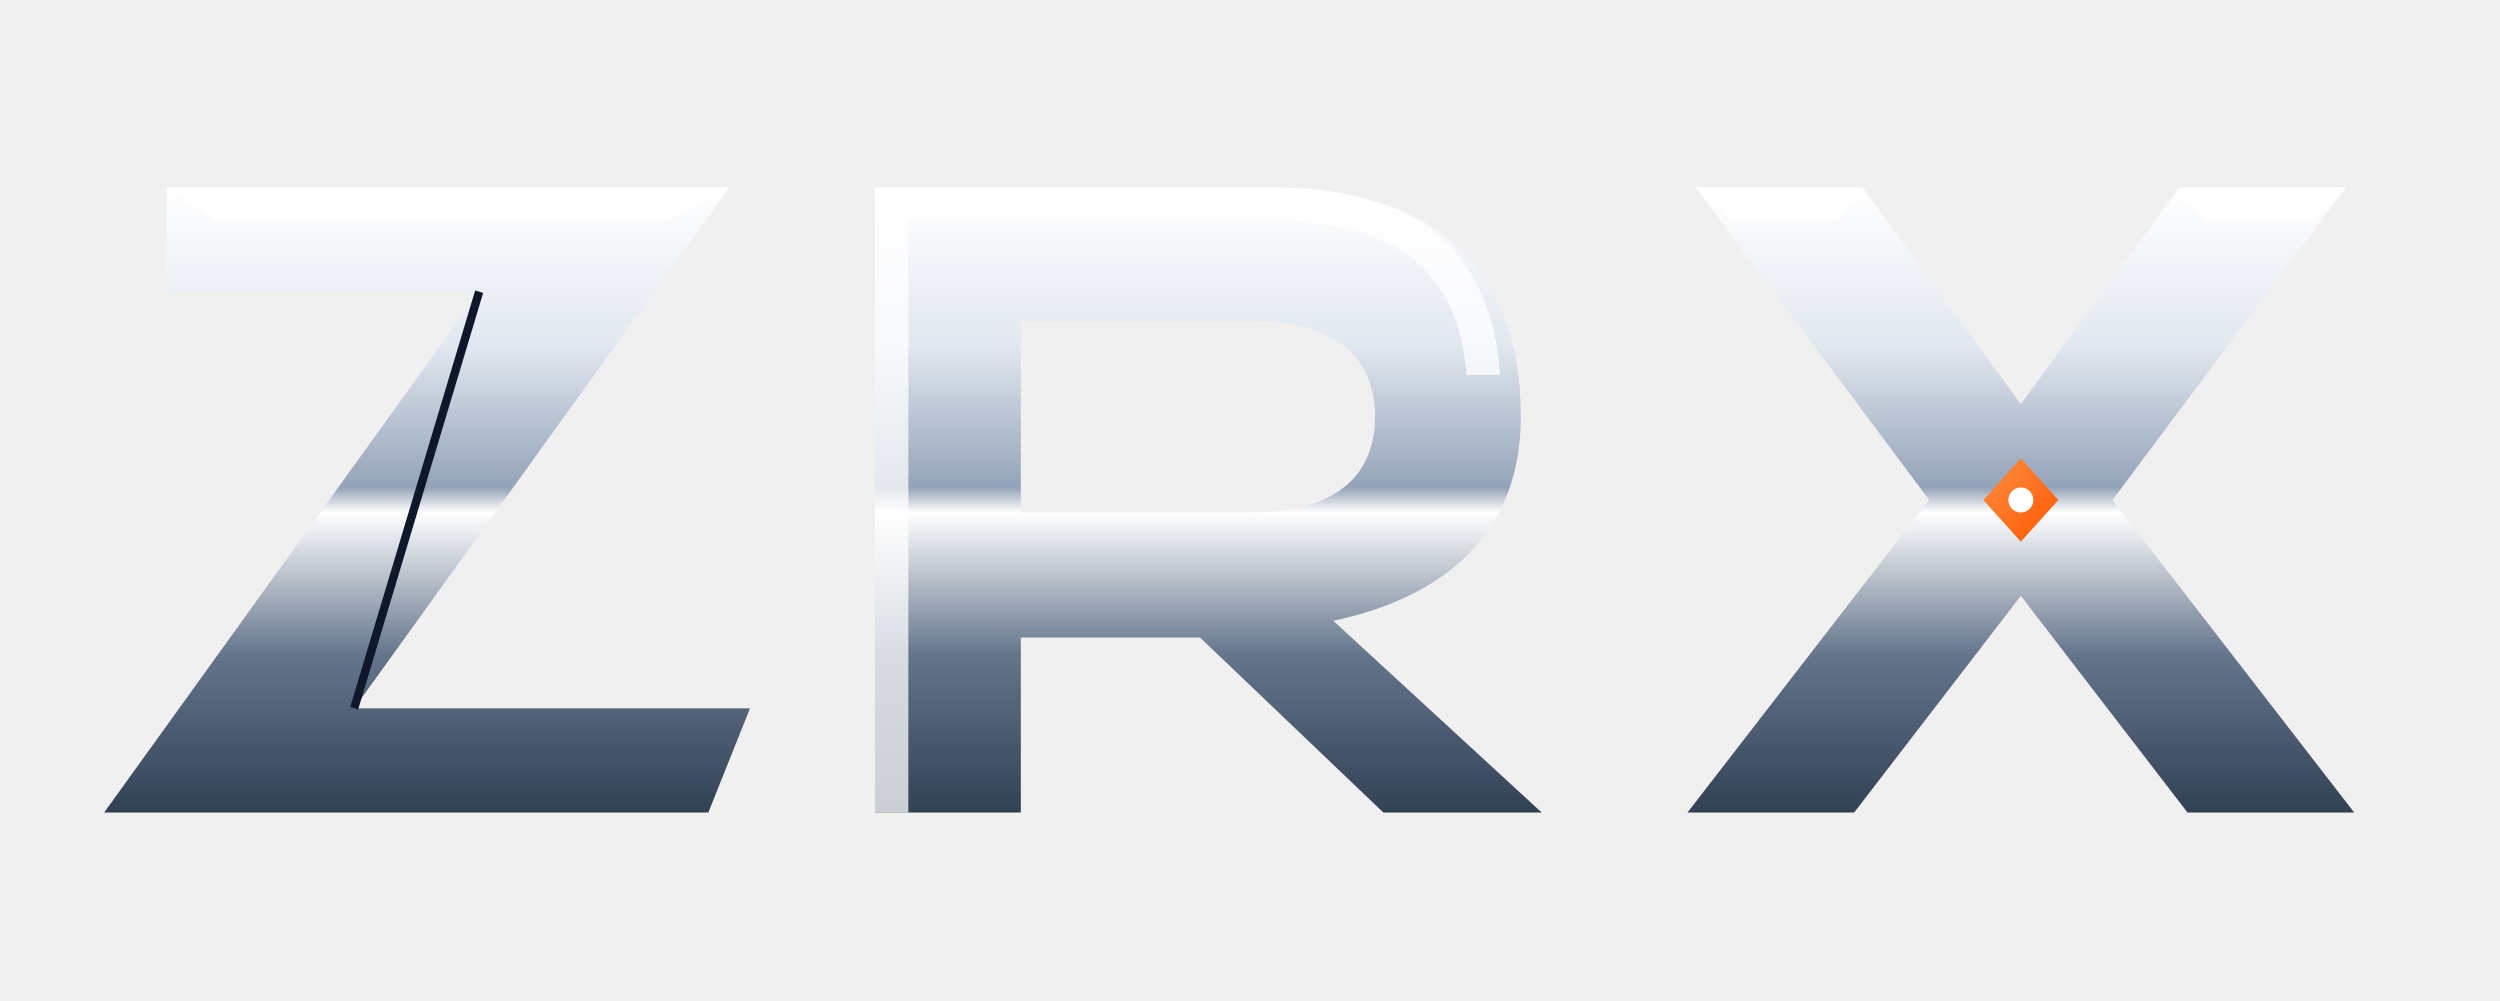
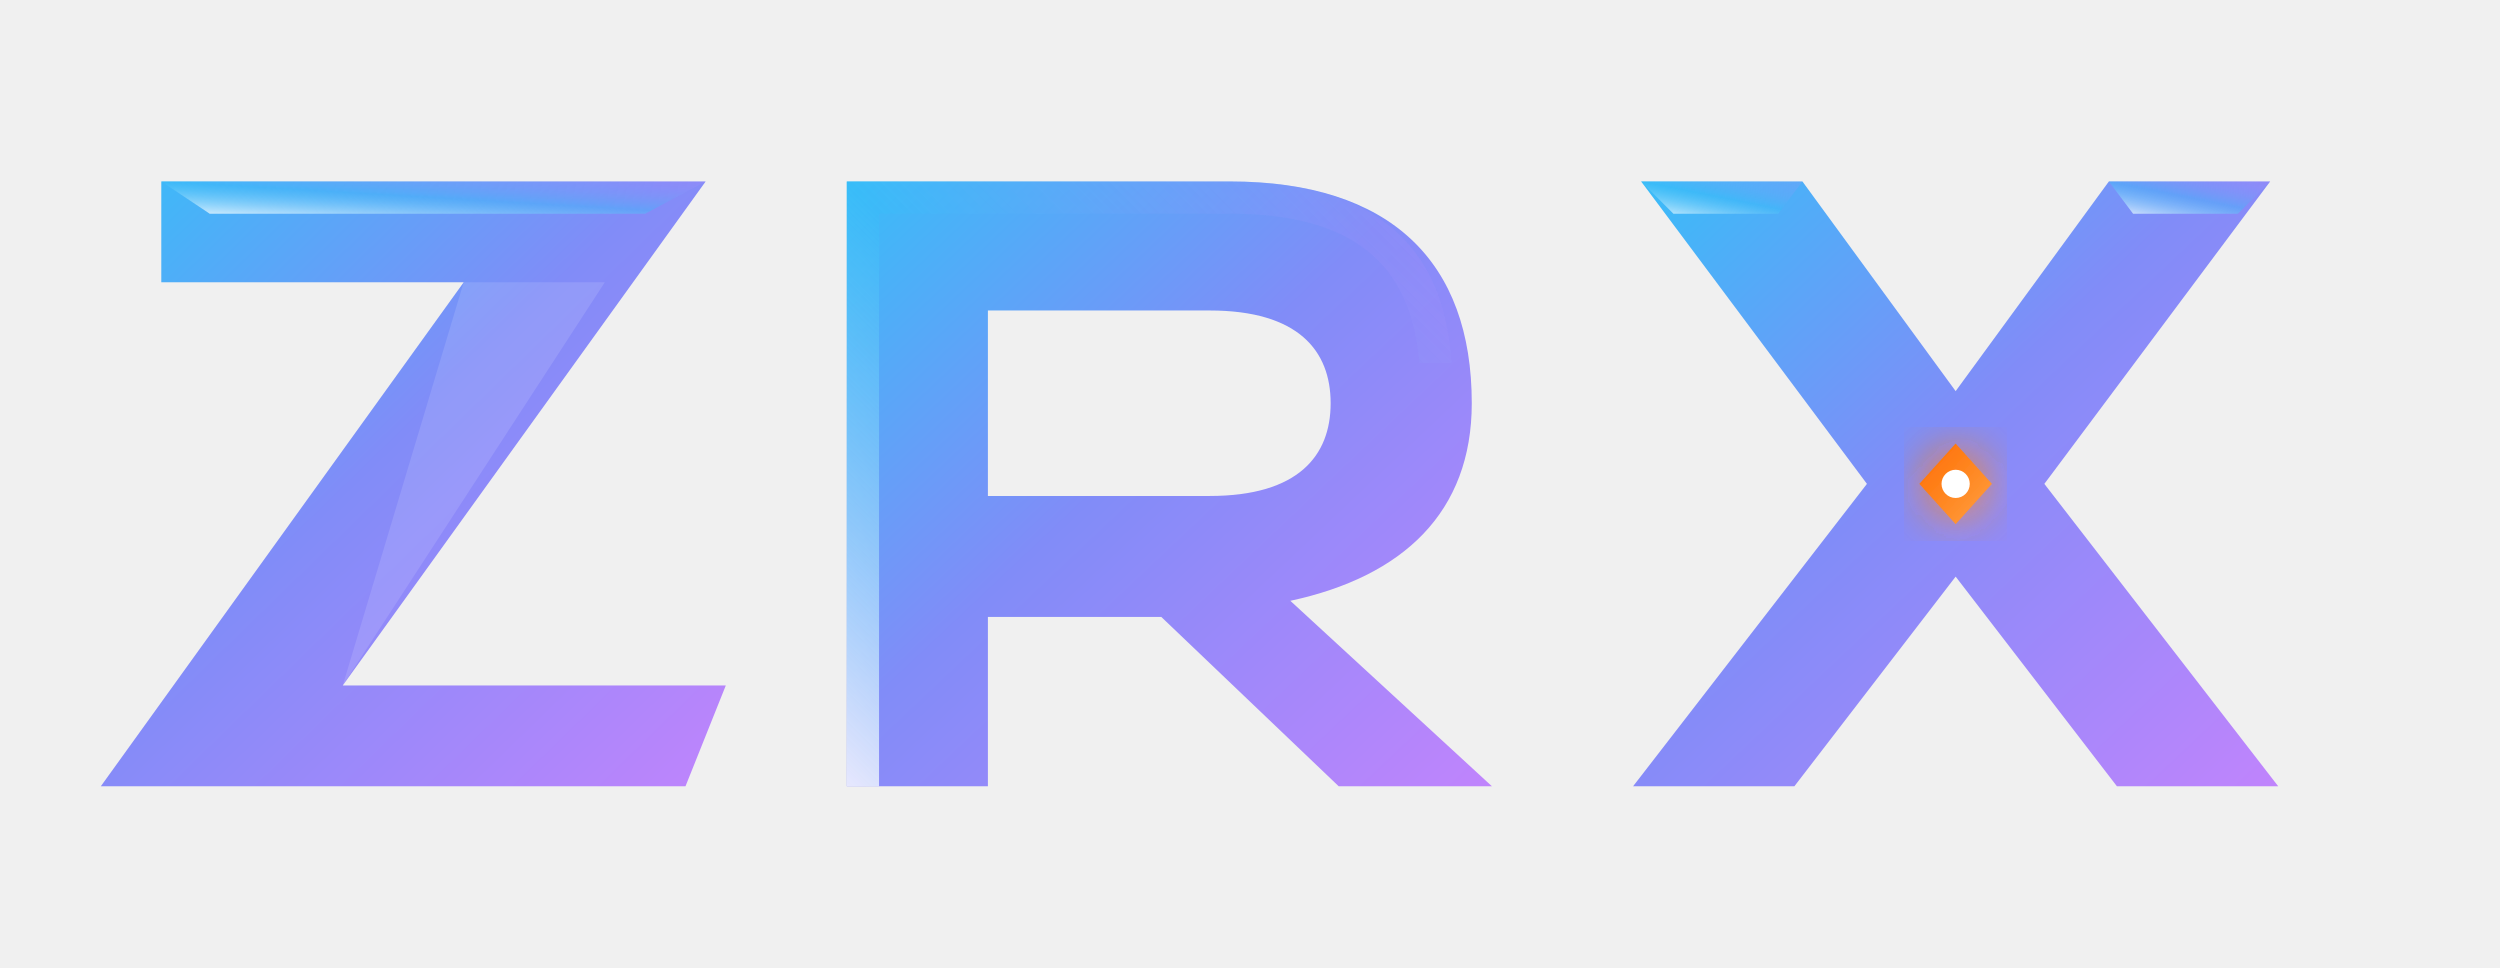
- <svg xmlns="http://www.w3.org/2000/svg" viewBox="0 0 600 240" width="100%" height="100%">
+ <svg xmlns="http://www.w3.org/2000/svg" viewBox="0 0 620 240" width="100%" height="100%">
  <defs>
-     <linearGradient id="titaniumGrad" x1="0%" y1="0%" x2="0%" y2="100%">
-       <stop offset="0%" stop-color="#ffffff" />
-       <stop offset="25%" stop-color="#e2e8f0" />
-       <stop offset="48%" stop-color="#94a3b8" />
-       <stop offset="52%" stop-color="#ffffff" />
-       <stop offset="75%" stop-color="#64748b" />
-       <stop offset="100%" stop-color="#334155" />
+     <linearGradient id="matteZrxGrad" x1="0%" y1="0%" x2="100%" y2="100%">
+       <stop offset="0%" stop-color="#38bdf8" />
+       <stop offset="45%" stop-color="#818cf8" />
+       <stop offset="100%" stop-color="#c084fc" />
    </linearGradient>
-     <linearGradient id="hullChamfer" x1="0%" y1="0%" x2="100%" y2="0%">
-       <stop offset="0%" stop-color="#ffffff" stop-opacity="0.9" />
-       <stop offset="50%" stop-color="#cbd5e1" stop-opacity="0.4" />
-       <stop offset="100%" stop-color="#64748b" stop-opacity="0.8" />
+     <linearGradient id="matteZrxEdge" x1="0%" y1="100%" x2="100%" y2="0%">
+       <stop offset="0%" stop-color="#ffffff" stop-opacity="0.8" />
+       <stop offset="50%" stop-color="#38bdf8" stop-opacity="0.4" />
+       <stop offset="100%" stop-color="#c084fc" stop-opacity="0.15" />
    </linearGradient>
-     <linearGradient id="tungstenBevel" x1="0%" y1="100%" x2="0%" y2="0%">
-       <stop offset="0%" stop-color="#0f172a" />
-       <stop offset="100%" stop-color="#475569" />
+     <linearGradient id="nexusOrange" x1="0%" y1="0%" x2="100%" y2="100%">
+       <stop offset="0%" stop-color="#ff6b00" />
+       <stop offset="100%" stop-color="#ffa142" />
    </linearGradient>
-     <linearGradient id="ionAmber" x1="0%" y1="0%" x2="100%" y2="100%">
-       <stop offset="0%" stop-color="#ff9142" />
-       <stop offset="100%" stop-color="#ff5500" />
-     </linearGradient>
+     <filter id="matteSoftGlow" x="-20%" y="-20%" width="140%" height="140%">
+       <feGaussianBlur stdDeviation="6" result="blur" />
+       <feComposite in="SourceGraphic" in2="blur" operator="over" />
+     </filter>
  </defs>
  <g transform="translate(30, 195)">
-     <path d="M 10 -150 L 145 -150 L 55 -25 L 150 -25 L 140 0 L -5 0 L 85 -125 L 10 -125 Z" fill="url(#titaniumGrad)" />
-     <path d="M 10 -150 L 145 -150 L 130 -142 L 22 -142 Z" fill="#ffffff" />
-     <path d="M 85 -125 L 55 -25" stroke="#0f172a" stroke-width="2" />
+     <path d="M 10 -150 L 145 -150 L 55 -25 L 150 -25 L 140 0 L -5 0 L 85 -125 L 10 -125 Z" fill="url(#matteZrxGrad)" />
+     <path d="M 10 -150 L 145 -150 L 130 -142 L 22 -142 Z" fill="url(#matteZrxEdge)" />
+     <polygon points="120,-125 55,-25 85,-125" fill="#ffffff" fill-opacity="0.12" />
    <g transform="translate(180, 0)">
-       <path d="M 0 0 L 0 -150 L 95 -150 C 135 -150 155 -130 155 -95 C 155 -68 138 -52 110 -46 L 160 0 L 122 0 L 78 -42 L 35 -42 L 35 0 Z M 35 -72 L 90 -72 C 112 -72 120 -82 120 -95 C 120 -108 112 -118 90 -118 L 35 -118 Z" fill="url(#titaniumGrad)" />
-       <path d="M 0 -150 L 95 -150 C 130 -150 148 -135 150 -105 L 142 -105 C 140 -130 125 -142 95 -142 L 8 -142 L 8 0 L 0 0 Z" fill="#ffffff" fill-opacity="0.75" />
+       <path d="M 0 0 L 0 -150 L 95 -150 C 135 -150 155 -130 155 -95 C 155 -68 138 -52 110 -46 L 160 0 L 122 0 L 78 -42 L 35 -42 L 35 0 Z M 35 -72 L 90 -72 C 112 -72 120 -82 120 -95 C 120 -108 112 -118 90 -118 L 35 -118 Z" fill="url(#matteZrxGrad)" />
+       <path d="M 0 -150 L 95 -150 C 130 -150 148 -135 150 -105 L 142 -105 C 140 -130 125 -142 95 -142 L 8 -142 L 8 0 L 0 0 Z" fill="url(#matteZrxEdge)" />
    </g>
    <g transform="translate(375, 0)">
-       <path d="M 0 0 L 58 -75 L 2 -150 L 42 -150 L 80 -98 L 118 -150 L 158 -150 L 102 -75 L 160 0 L 120 0 L 80 -52 L 40 0 Z" fill="url(#titaniumGrad)" />
-       <polygon points="2,-150 42,-150 36,-142 10,-142" fill="#ffffff" />
-       <polygon points="118,-150 158,-150 150,-142 124,-142" fill="#ffffff" />
-       <polygon points="80,-85 89,-75 80,-65 71,-75" fill="url(#ionAmber)" />
-       <circle cx="80" cy="-75" r="3" fill="#ffffff" />
+       <path d="M 0 0 L 58 -75 L 2 -150 L 42 -150 L 80 -98 L 118 -150 L 158 -150 L 102 -75 L 160 0 L 120 0 L 80 -52 L 40 0 Z" fill="url(#matteZrxGrad)" />
+       <polygon points="2,-150 42,-150 36,-142 10,-142" fill="url(#matteZrxEdge)" />
+       <polygon points="118,-150 158,-150 150,-142 124,-142" fill="url(#matteZrxEdge)" />
+       <polygon points="80,-85 89,-75 80,-65 71,-75" fill="url(#nexusOrange)" filter="url(#matteSoftGlow)" />
+       <circle cx="80" cy="-75" r="3.5" fill="#ffffff" />
    </g>
  </g>
</svg>
